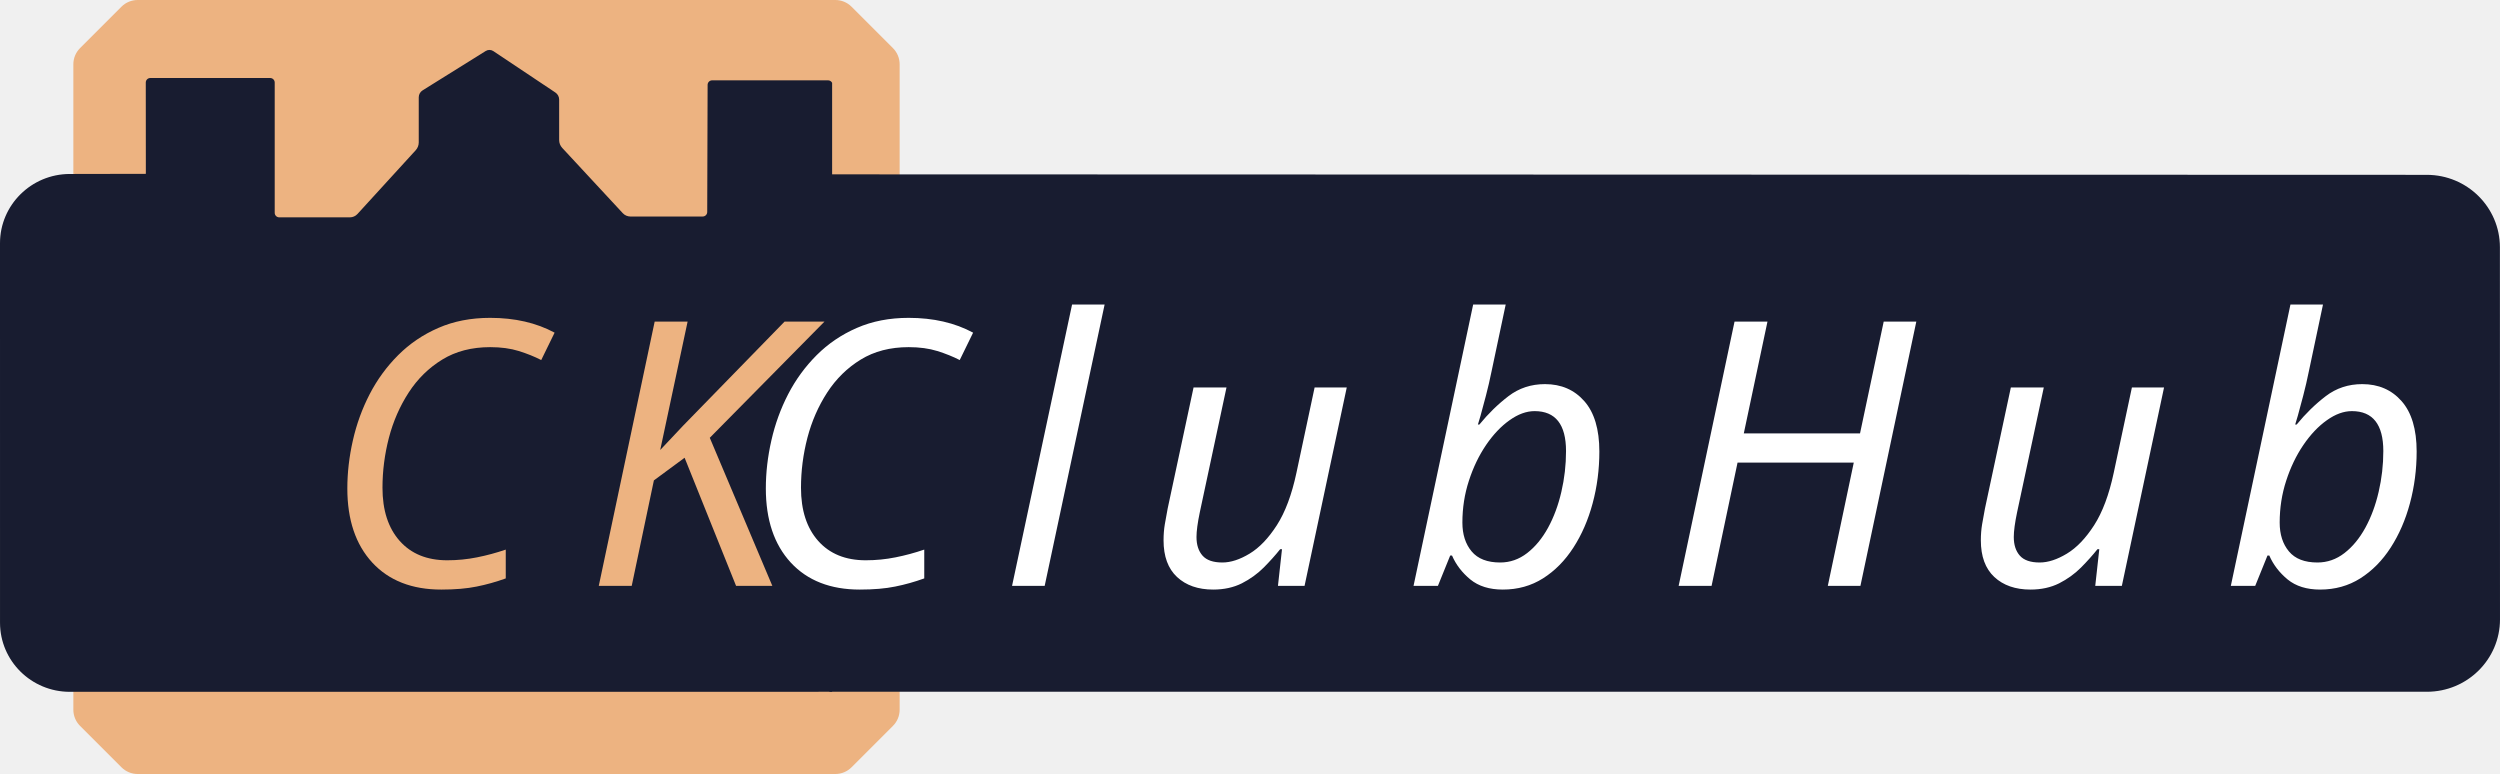
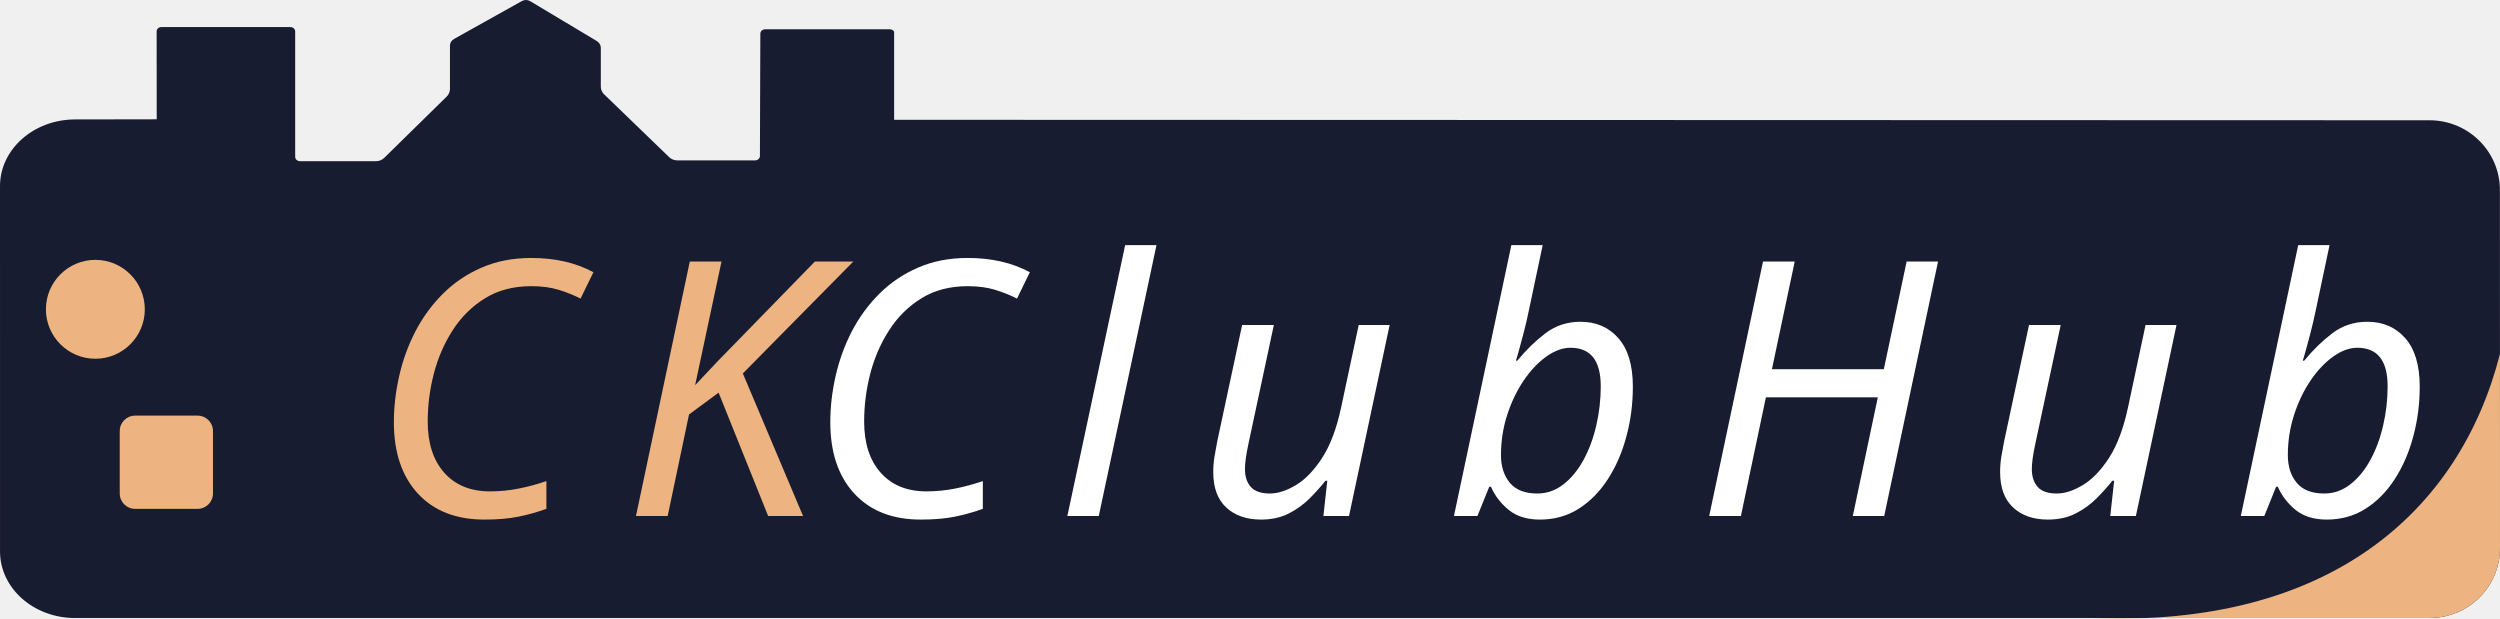
- <svg xmlns="http://www.w3.org/2000/svg" width="493.389mm" height="152.752mm" viewBox="0 0 493.389 152.752" version="1.1" id="svg1" xml:space="preserve">
+ <svg xmlns="http://www.w3.org/2000/svg" width="512.439mm" height="126.79mm" viewBox="0 0 512.439 126.79" version="1.1" id="svg1" xml:space="preserve">
  <defs id="defs1" />
-   <g id="layer3" transform="translate(-1078.819,-165.3749)">
-     <g id="rect1">
-       <path id="path31" style="fill:#edb381;stroke-linecap:square;stroke-linejoin:bevel;paint-order:stroke fill markers" d="m 1102.791,166.697 -8.174,8.174 a 4.515,4.515 112.5 0 0 -1.322,3.193 v 127.375 a 4.515,4.515 67.5 0 0 1.322,3.193 l 8.174,8.174 a 4.515,4.515 22.5 0 0 3.193,1.322 h 137.695 a 4.516,4.516 157.503 0 0 3.193,-1.322 l 8.175,-8.174 a 4.514,4.514 112.503 0 0 1.323,-3.193 V 178.064 a 4.514,4.514 67.497 0 0 -1.323,-3.193 l -8.175,-8.174 a 4.516,4.516 22.497 0 0 -3.193,-1.322 h -137.695 a 4.515,4.515 157.5 0 0 -3.193,1.322 z" />
-     </g>
-     <path id="path12" style="display:inline;fill:#181c30;fill-opacity:1;stroke:none;stroke-width:0.5;stroke-linecap:square;paint-order:stroke fill markers" d="m 645.071,115.133 390.704,-7.4e-4 a 17.877,17.877 134.993 0 0 17.877,-17.881 l -0.021,-91.851 a 17.89,17.89 45.002 0 0 -17.885,-17.886 l -390.544,-0.121 z" transform="matrix(0.8069253,0,0,0.7993963,721.9884,209.8616)" />
-     <path id="path13" style="display:inline;fill:#181c30;fill-opacity:1;stroke:none;stroke-width:0.5;stroke-linecap:square;paint-order:stroke fill markers" d="m 561.01,-43.061 -15.442,9.721 c -0.586,0.369 -0.942,1.014 -0.942,1.707 v 11.137 c 7e-5,0.717 -0.266,1.408 -0.747,1.94 l -14.243,15.74 c -0.476,0.526 -1.152,0.826 -1.861,0.826 h -17.263 c -0.615,-4.63e-5 -1.114,-0.499 -1.114,-1.114 V -35.278 c 4e-5,-0.615 -0.499,-1.114 -1.114,-1.114 h -29.307 c -0.615,-2.26e-4 -1.114,0.499 -1.113,1.114 l 0.017,22.543 -18.601,0.036 A 17.104,17.104 134.944 0 0 442.21,4.406 l 0.004,93.671 a 17.071,17.071 44.997 0 0 17.073,17.071 l 186.442,-0.015 V -35.199 c -0.185,-0.375 -0.565,-0.614 -0.983,-0.62 H 616.393 c -0.616,-2.07e-4 -1.116,0.498 -1.118,1.114 l -0.095,31.396 c -0.002,0.615 -0.502,1.113 -1.117,1.113 h -17.663 c -0.71,1.302e-4 -1.387,-0.297 -1.867,-0.82 L 579.719,-19.135 c -0.485,-0.527 -0.754,-1.218 -0.754,-1.934 v -10.004 c 6e-5,-0.696 -0.346,-1.347 -0.923,-1.736 l -15.166,-10.222 c -0.561,-0.378 -1.293,-0.39 -1.866,-0.029 z" transform="matrix(0.8069253,0,0,0.7993963,721.9884,209.8616)" />
-     <text xml:space="preserve" style="font-style:normal;font-variant:normal;font-weight:normal;font-stretch:normal;font-size:73.054px;line-height:0;font-family:Merriweather;-inkscape-font-specification:'Merriweather, @opsz=144,wght=600';font-variant-ligatures:normal;font-variant-caps:normal;font-variant-numeric:normal;font-variant-east-asian:normal;font-variation-settings:'opsz' 144, 'wght' 600;text-align:start;letter-spacing:9.007px;writing-mode:lr-tb;direction:rtl;text-anchor:start;fill:#edb381;stroke-width:0.74;stroke-linecap:square;paint-order:stroke fill markers" x="1226.041" y="280.999" id="text13">
-       <tspan style="font-style:italic;font-variant:normal;font-weight:normal;font-stretch:normal;font-size:73.054px;font-family:Merriweather;-inkscape-font-specification:'Merriweather, @opsz=144,wght=600';font-variant-ligatures:normal;font-variant-caps:normal;font-variant-numeric:normal;font-variant-east-asian:normal;font-variation-settings:'opsz' 144, 'wght' 600;letter-spacing:9.007px;direction:rtl;stroke-width:0.74" x="1235.048" y="280.999" id="tspan13">CK</tspan>
+   <g id="layer3" transform="translate(-1607.985,-175.2288)">
+     <path id="path44" style="display:inline;fill:#181c30;fill-opacity:1;stroke:none;stroke-width:0.5;stroke-linecap:square;paint-order:stroke fill markers" d="m 645.071,115.133 390.704,-7.4e-4 a 17.877,17.877 134.993 0 0 17.877,-17.881 l -0.021,-91.851 a 17.89,17.89 45.002 0 0 -17.885,-17.886 l -390.544,-0.121 z" transform="matrix(0.8069253,0,0,0.7993963,1270.205,209.8616)" />
+     <path id="path45" style="display:inline;fill:#181c30;fill-opacity:1;stroke:none;stroke-width:0.5;stroke-linecap:square;paint-order:stroke fill markers" d="m 561.01,-43.061 -15.442,9.721 c -0.586,0.369 -0.942,1.014 -0.942,1.707 v 11.137 c 7e-5,0.717 -0.266,1.408 -0.747,1.94 l -14.243,15.74 c -0.476,0.526 -1.152,0.826 -1.861,0.826 h -17.263 c -0.615,-4.63e-5 -1.114,-0.499 -1.114,-1.114 V -35.278 c 4e-5,-0.615 -0.499,-1.114 -1.114,-1.114 h -29.307 c -0.615,-2.26e-4 -1.114,0.499 -1.113,1.114 l 0.017,22.543 -18.601,0.036 A 17.104,17.104 134.944 0 0 442.21,4.406 l 0.004,93.671 a 17.071,17.071 44.997 0 0 17.073,17.071 l 186.442,-0.015 V -35.199 c -0.185,-0.375 -0.565,-0.614 -0.983,-0.62 H 616.393 c -0.616,-2.07e-4 -1.116,0.498 -1.118,1.114 l -0.095,31.396 c -0.002,0.615 -0.502,1.113 -1.117,1.113 h -17.663 c -0.71,1.302e-4 -1.387,-0.297 -1.867,-0.82 L 579.719,-19.135 c -0.485,-0.527 -0.754,-1.218 -0.754,-1.934 v -10.004 c 6e-5,-0.696 -0.346,-1.347 -0.923,-1.736 l -15.166,-10.222 c -0.561,-0.378 -1.293,-0.39 -1.866,-0.029 z" transform="matrix(0.9005289,0,0,0.7993963,1209.763,209.8616)" />
+     <text xml:space="preserve" style="font-style:normal;font-variant:normal;font-weight:normal;font-stretch:normal;font-size:73.054px;line-height:0;font-family:Merriweather;-inkscape-font-specification:'Merriweather, @opsz=144,wght=600';font-variant-ligatures:normal;font-variant-caps:normal;font-variant-numeric:normal;font-variant-east-asian:normal;font-variation-settings:'opsz' 144, 'wght' 600;text-align:start;letter-spacing:9.007px;writing-mode:lr-tb;direction:rtl;text-anchor:start;fill:#edb381;stroke-width:0.74;stroke-linecap:square;paint-order:stroke fill markers" x="1767.394" y="280.999" id="text45">
+       <tspan style="font-style:italic;font-variant:normal;font-weight:normal;font-stretch:normal;font-size:73.054px;font-family:Merriweather;-inkscape-font-specification:'Merriweather, @opsz=144,wght=600';font-variant-ligatures:normal;font-variant-caps:normal;font-variant-numeric:normal;font-variant-east-asian:normal;font-variation-settings:'opsz' 144, 'wght' 600;letter-spacing:9.007px;direction:rtl;stroke-width:0.74" x="1776.401" y="280.999" id="tspan45">CK</tspan>
    </text>
-     <text xml:space="preserve" style="font-style:normal;font-variant:normal;font-weight:normal;font-stretch:normal;font-size:73.054px;line-height:0;font-family:Merriweather;-inkscape-font-specification:'Merriweather, @opsz=144,wght=500';font-variant-ligatures:normal;font-variant-caps:normal;font-variant-numeric:normal;font-variant-east-asian:normal;font-variation-settings:'opsz' 144, 'wght' 500;text-align:start;letter-spacing:9.007px;writing-mode:lr-tb;direction:rtl;text-anchor:start;fill:#ffffff;fill-opacity:1;stroke-width:0.74;stroke-linecap:square;paint-order:stroke fill markers" x="1550.326" y="280.999" id="text16">
-       <tspan style="font-style:italic;font-variant:normal;font-weight:normal;font-stretch:normal;font-size:73.054px;font-family:Merriweather;-inkscape-font-specification:'Merriweather, @opsz=144,wght=500';font-variant-ligatures:normal;font-variant-caps:normal;font-variant-numeric:normal;font-variant-east-asian:normal;font-variation-settings:'opsz' 144, 'wght' 500;letter-spacing:9.007px;direction:rtl;fill:#ffffff;fill-opacity:1;stroke-width:0.74" x="1559.334" y="280.999" id="tspan16">ClubHub</tspan>
+     <text xml:space="preserve" style="font-style:normal;font-variant:normal;font-weight:normal;font-stretch:normal;font-size:73.054px;line-height:0;font-family:Merriweather;-inkscape-font-specification:'Merriweather, @opsz=144,wght=500';font-variant-ligatures:normal;font-variant-caps:normal;font-variant-numeric:normal;font-variant-east-asian:normal;font-variation-settings:'opsz' 144, 'wght' 500;text-align:start;letter-spacing:9.007px;writing-mode:lr-tb;direction:rtl;text-anchor:start;fill:#ffffff;fill-opacity:1;stroke-width:0.74;stroke-linecap:square;paint-order:stroke fill markers" x="2098.543" y="280.999" id="text46">
+       <tspan style="font-style:italic;font-variant:normal;font-weight:normal;font-stretch:normal;font-size:73.054px;font-family:Merriweather;-inkscape-font-specification:'Merriweather, @opsz=144,wght=500';font-variant-ligatures:normal;font-variant-caps:normal;font-variant-numeric:normal;font-variant-east-asian:normal;font-variation-settings:'opsz' 144, 'wght' 500;letter-spacing:9.007px;direction:rtl;fill:#ffffff;fill-opacity:1;stroke-width:0.74" x="2107.55" y="280.999" id="tspan46">ClubHub</tspan>
    </text>
+     <path id="path55" style="fill:#edb381;stroke-width:0.14;stroke-linecap:square;paint-order:stroke fill markers" d="m 1637.667,238.629 a 10.135,10.135 0 0 1 -10.135,10.135 10.135,10.135 0 0 1 -10.135,-10.135 10.135,10.135 0 0 1 10.135,-10.135 10.135,10.135 0 0 1 10.135,10.135 z" />
+     <path id="path56" style="fill:#edb381;stroke-width:0.134;stroke-linecap:square;paint-order:stroke fill markers" d="m 1635.683,260.422 h 12.802 c 1.747,0 3.154,1.407 3.154,3.154 v 12.802 c 0,1.747 -1.407,3.154 -3.154,3.154 h -12.802 c -1.747,0 -3.154,-1.407 -3.154,-3.154 v -12.802 c 0,-1.747 1.407,-3.154 3.154,-3.154 z" />
+     <path id="path59" style="display:inline;fill:#edb381;fill-opacity:1;stroke:none;stroke-width:0.5;stroke-linecap:square;paint-order:stroke fill markers" d="m 1053.643,47.444 c -10.259,40.547 -43.535,70.231 -103.526,67.688 h 85.658 c 9.875,1.9e-4 17.879,-8.006 17.877,-17.881 z" transform="matrix(0.8069253,0,0,0.7993963,1270.205,209.8616)" />
  </g>
</svg>
